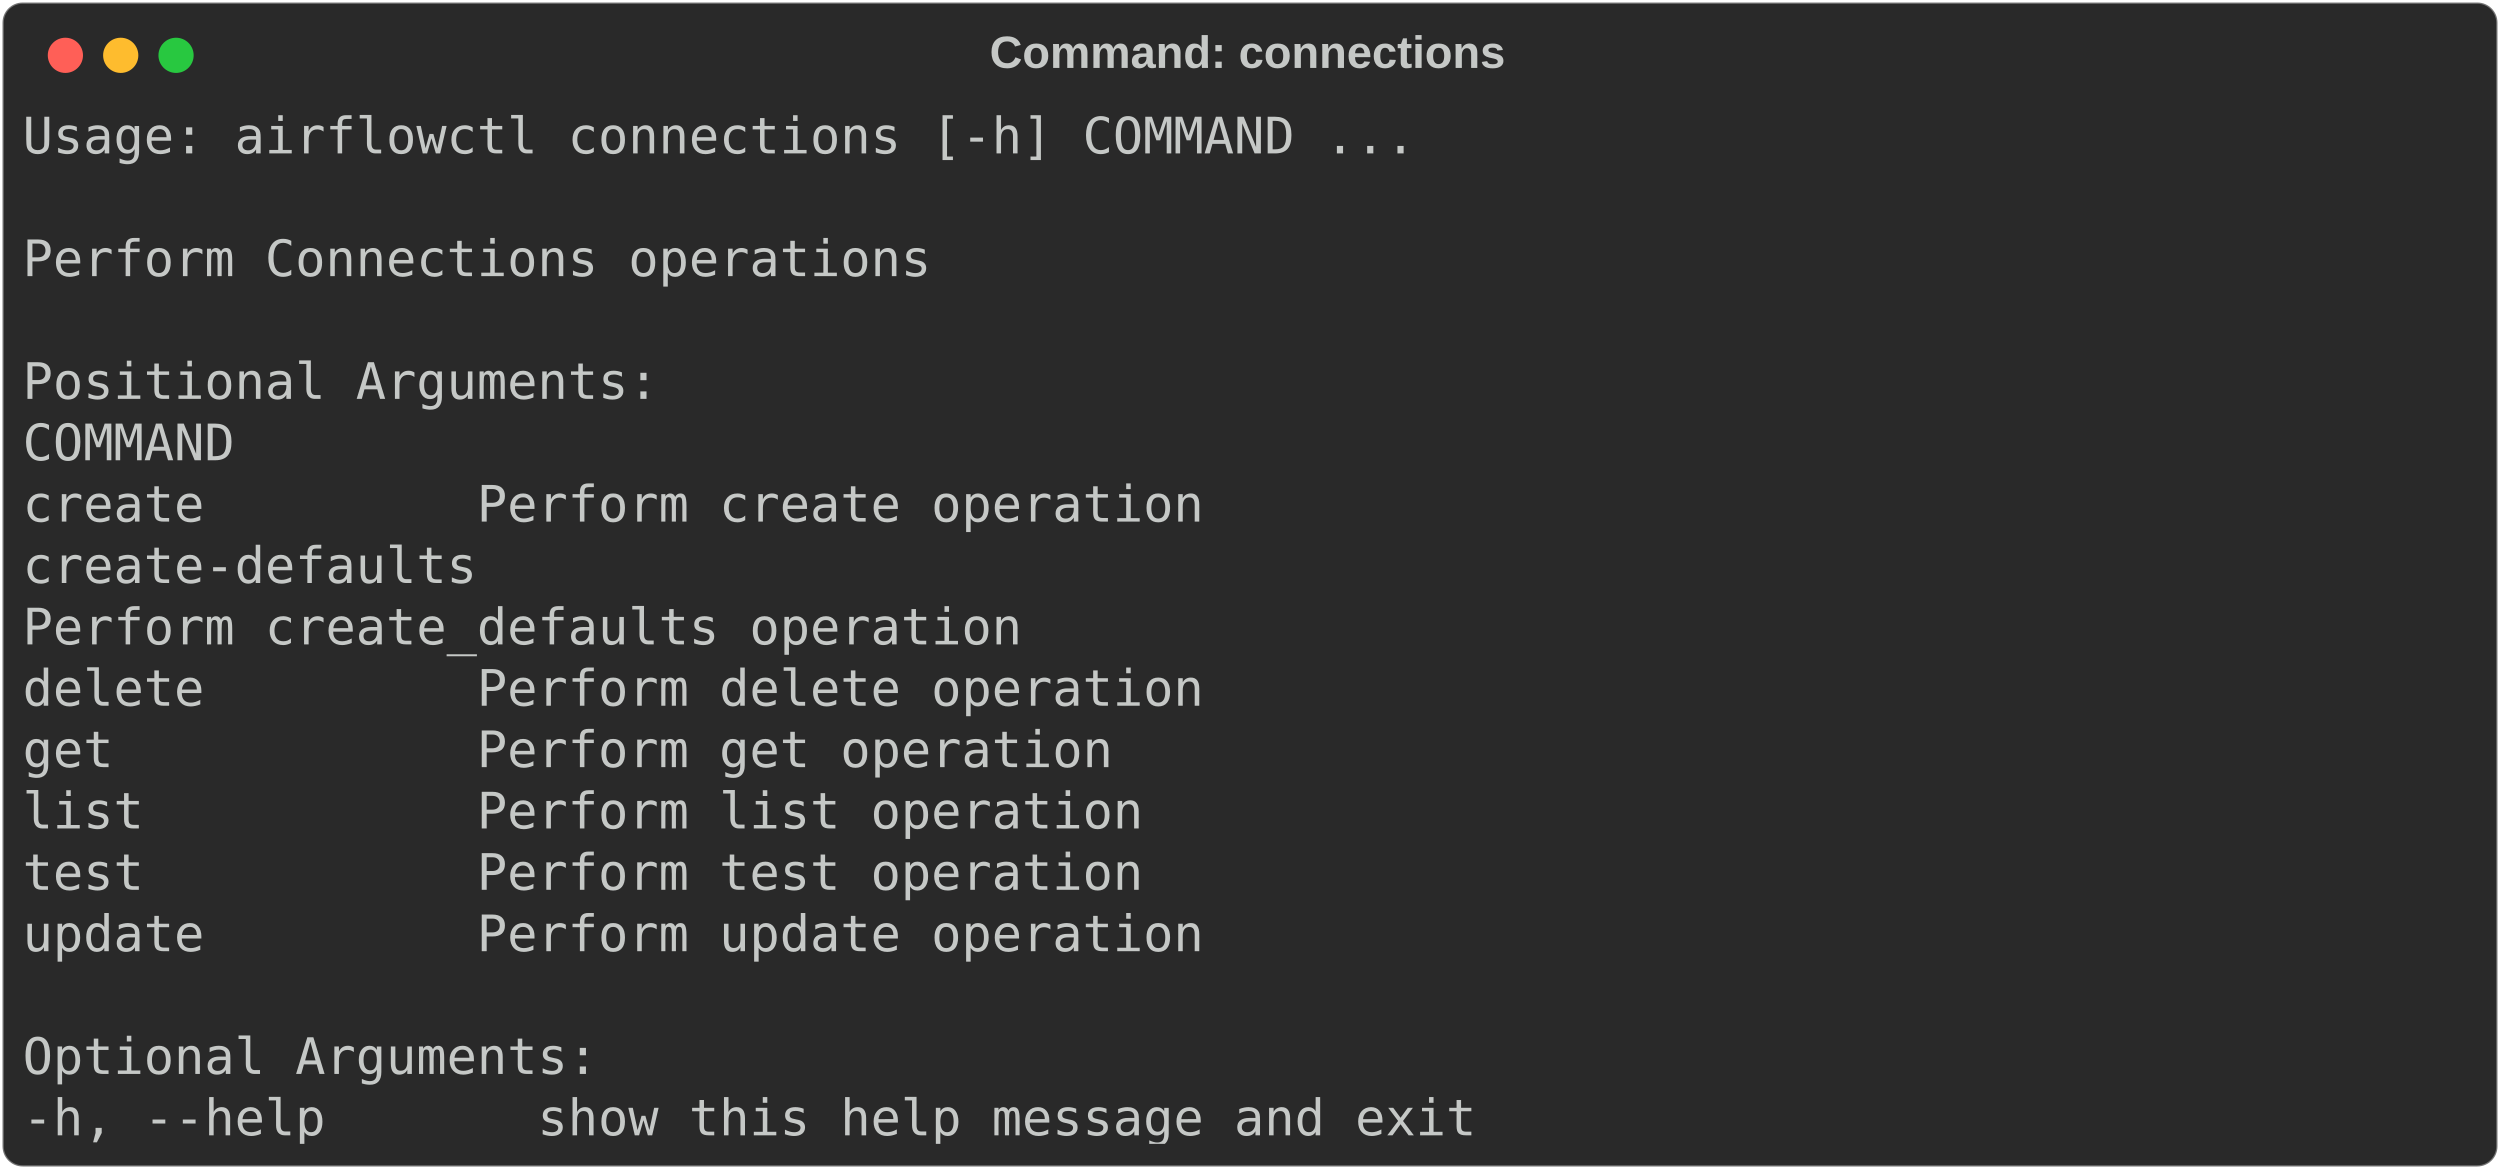
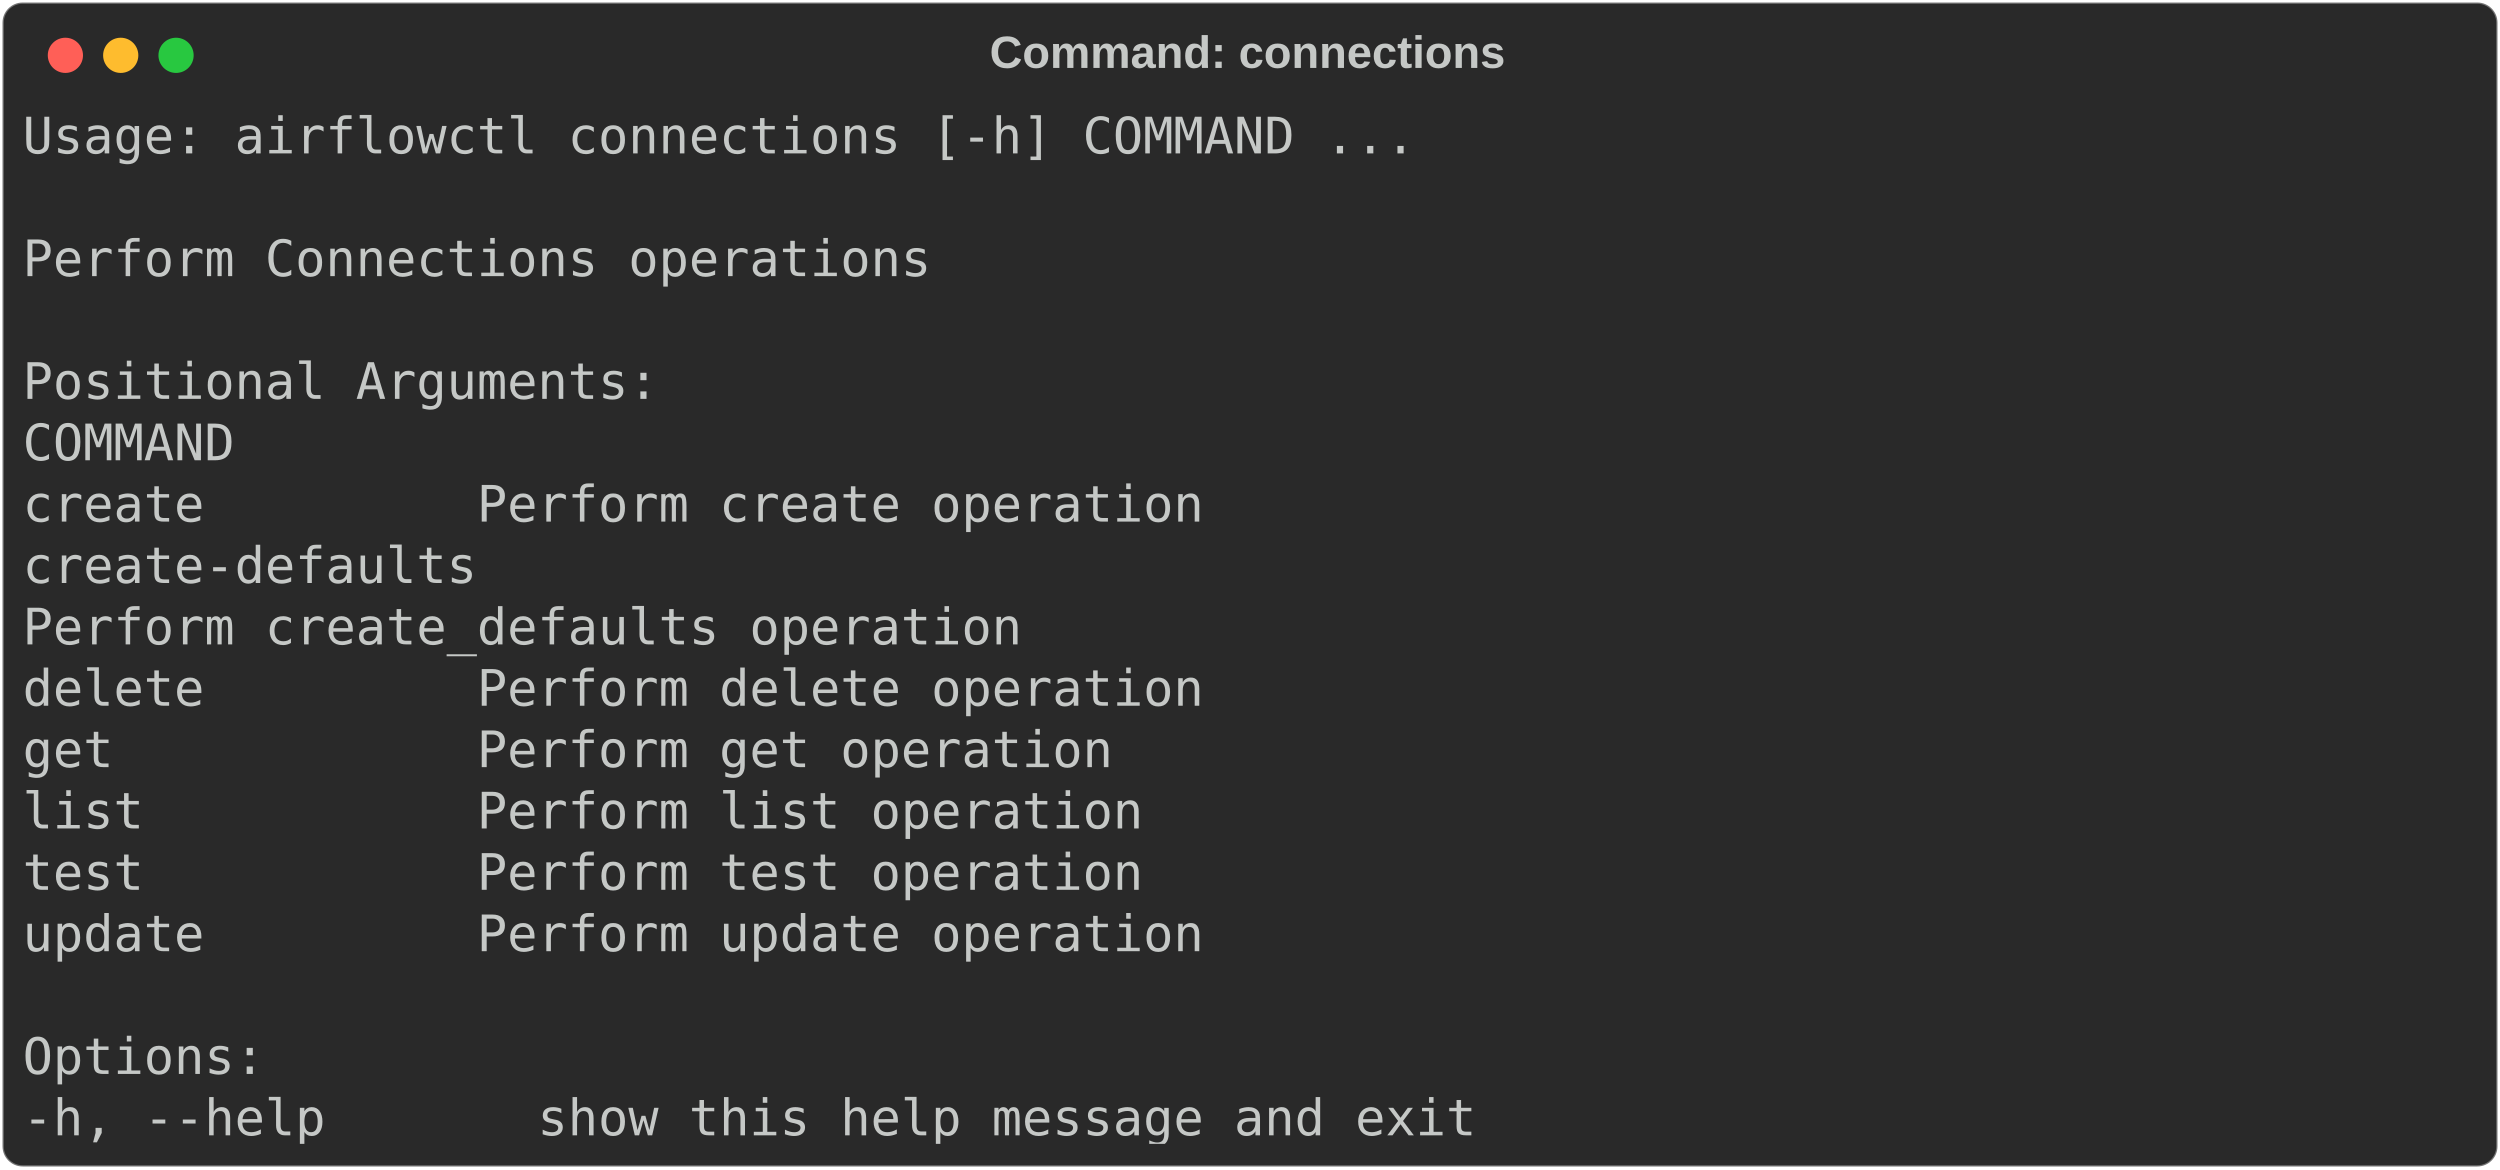
<svg xmlns="http://www.w3.org/2000/svg" class="rich-terminal" viewBox="0 0 994 464.8">
  <style>

    @font-face {
        font-family: "Fira Code";
        src: local("FiraCode-Regular"),
                url("https://cdnjs.cloudflare.com/ajax/libs/firacode/6.2.0/woff2/FiraCode-Regular.woff2") format("woff2"),
                url("https://cdnjs.cloudflare.com/ajax/libs/firacode/6.2.0/woff/FiraCode-Regular.woff") format("woff");
        font-style: normal;
        font-weight: 400;
    }
    @font-face {
        font-family: "Fira Code";
        src: local("FiraCode-Bold"),
                url("https://cdnjs.cloudflare.com/ajax/libs/firacode/6.2.0/woff2/FiraCode-Bold.woff2") format("woff2"),
                url("https://cdnjs.cloudflare.com/ajax/libs/firacode/6.2.0/woff/FiraCode-Bold.woff") format("woff");
        font-style: bold;
        font-weight: 700;
    }

-     .terminal-2751209256-matrix {
+     .terminal-560929528-matrix {
        font-family: Fira Code, monospace;
        font-size: 20px;
        line-height: 24.4px;
        font-variant-east-asian: full-width;
    }

-     .terminal-2751209256-title {
+     .terminal-560929528-title {
        font-size: 18px;
        font-weight: bold;
        font-family: arial;
    }

-     .terminal-2751209256-r1 { fill: #c5c8c6 }
+     .terminal-560929528-r1 { fill: #c5c8c6 }
    </style>
  <defs>
-     <clipPath id="terminal-2751209256-clip-terminal">
+     <clipPath id="terminal-560929528-clip-terminal">
      <rect x="0" y="0" width="975.0" height="413.8" />
    </clipPath>
-     <clipPath id="terminal-2751209256-line-0">
+     <clipPath id="terminal-560929528-line-0">
      <rect x="0" y="1.5" width="976" height="24.65" />
    </clipPath>
-     <clipPath id="terminal-2751209256-line-1">
+     <clipPath id="terminal-560929528-line-1">
      <rect x="0" y="25.9" width="976" height="24.65" />
    </clipPath>
-     <clipPath id="terminal-2751209256-line-2">
+     <clipPath id="terminal-560929528-line-2">
      <rect x="0" y="50.3" width="976" height="24.65" />
    </clipPath>
-     <clipPath id="terminal-2751209256-line-3">
+     <clipPath id="terminal-560929528-line-3">
      <rect x="0" y="74.7" width="976" height="24.65" />
    </clipPath>
-     <clipPath id="terminal-2751209256-line-4">
+     <clipPath id="terminal-560929528-line-4">
      <rect x="0" y="99.1" width="976" height="24.65" />
    </clipPath>
-     <clipPath id="terminal-2751209256-line-5">
+     <clipPath id="terminal-560929528-line-5">
      <rect x="0" y="123.5" width="976" height="24.65" />
    </clipPath>
-     <clipPath id="terminal-2751209256-line-6">
+     <clipPath id="terminal-560929528-line-6">
      <rect x="0" y="147.9" width="976" height="24.65" />
    </clipPath>
-     <clipPath id="terminal-2751209256-line-7">
+     <clipPath id="terminal-560929528-line-7">
      <rect x="0" y="172.3" width="976" height="24.65" />
    </clipPath>
-     <clipPath id="terminal-2751209256-line-8">
+     <clipPath id="terminal-560929528-line-8">
      <rect x="0" y="196.7" width="976" height="24.65" />
    </clipPath>
-     <clipPath id="terminal-2751209256-line-9">
+     <clipPath id="terminal-560929528-line-9">
      <rect x="0" y="221.1" width="976" height="24.65" />
    </clipPath>
-     <clipPath id="terminal-2751209256-line-10">
+     <clipPath id="terminal-560929528-line-10">
      <rect x="0" y="245.5" width="976" height="24.65" />
    </clipPath>
-     <clipPath id="terminal-2751209256-line-11">
+     <clipPath id="terminal-560929528-line-11">
      <rect x="0" y="269.9" width="976" height="24.65" />
    </clipPath>
-     <clipPath id="terminal-2751209256-line-12">
+     <clipPath id="terminal-560929528-line-12">
      <rect x="0" y="294.3" width="976" height="24.65" />
    </clipPath>
-     <clipPath id="terminal-2751209256-line-13">
+     <clipPath id="terminal-560929528-line-13">
      <rect x="0" y="318.7" width="976" height="24.65" />
    </clipPath>
-     <clipPath id="terminal-2751209256-line-14">
+     <clipPath id="terminal-560929528-line-14">
      <rect x="0" y="343.1" width="976" height="24.65" />
    </clipPath>
-     <clipPath id="terminal-2751209256-line-15">
+     <clipPath id="terminal-560929528-line-15">
      <rect x="0" y="367.5" width="976" height="24.65" />
    </clipPath>
  </defs>
  <rect fill="#292929" stroke="rgba(255,255,255,0.35)" stroke-width="1" x="1" y="1" width="992" height="462.8" rx="8" />
-   <text class="terminal-2751209256-title" fill="#c5c8c6" text-anchor="middle" x="496" y="27">Command: connections</text>
+   <text class="terminal-560929528-title" fill="#c5c8c6" text-anchor="middle" x="496" y="27">Command: connections</text>
  <g transform="translate(26,22)">
    <circle cx="0" cy="0" r="7" fill="#ff5f57" />
    <circle cx="22" cy="0" r="7" fill="#febc2e" />
    <circle cx="44" cy="0" r="7" fill="#28c840" />
  </g>
-   <g transform="translate(9, 41)" clip-path="url(#terminal-2751209256-clip-terminal)">
-     <g class="terminal-2751209256-matrix">
-       <text class="terminal-2751209256-r1" x="0" y="20" textLength="561.2" clip-path="url(#terminal-2751209256-line-0)">Usage: airflowctl connections [-h] COMMAND ...</text>
-       <text class="terminal-2751209256-r1" x="976" y="20" textLength="12.2" clip-path="url(#terminal-2751209256-line-0)">
+   <g transform="translate(9, 41)" clip-path="url(#terminal-560929528-clip-terminal)">
+     <g class="terminal-560929528-matrix">
+       <text class="terminal-560929528-r1" x="0" y="20" textLength="561.2" clip-path="url(#terminal-560929528-line-0)">Usage: airflowctl connections [-h] COMMAND ...</text>
+       <text class="terminal-560929528-r1" x="976" y="20" textLength="12.2" clip-path="url(#terminal-560929528-line-0)">
</text>
-       <text class="terminal-2751209256-r1" x="976" y="44.4" textLength="12.2" clip-path="url(#terminal-2751209256-line-1)">
+       <text class="terminal-560929528-r1" x="976" y="44.4" textLength="12.2" clip-path="url(#terminal-560929528-line-1)">
</text>
-       <text class="terminal-2751209256-r1" x="0" y="68.8" textLength="366" clip-path="url(#terminal-2751209256-line-2)">Perform Connections operations</text>
-       <text class="terminal-2751209256-r1" x="976" y="68.8" textLength="12.2" clip-path="url(#terminal-2751209256-line-2)">
+       <text class="terminal-560929528-r1" x="0" y="68.8" textLength="366" clip-path="url(#terminal-560929528-line-2)">Perform Connections operations</text>
+       <text class="terminal-560929528-r1" x="976" y="68.8" textLength="12.2" clip-path="url(#terminal-560929528-line-2)">
</text>
-       <text class="terminal-2751209256-r1" x="976" y="93.2" textLength="12.2" clip-path="url(#terminal-2751209256-line-3)">
+       <text class="terminal-560929528-r1" x="976" y="93.2" textLength="12.2" clip-path="url(#terminal-560929528-line-3)">
</text>
-       <text class="terminal-2751209256-r1" x="0" y="117.6" textLength="256.2" clip-path="url(#terminal-2751209256-line-4)">Positional Arguments:</text>
-       <text class="terminal-2751209256-r1" x="976" y="117.6" textLength="12.2" clip-path="url(#terminal-2751209256-line-4)">
+       <text class="terminal-560929528-r1" x="0" y="117.6" textLength="256.2" clip-path="url(#terminal-560929528-line-4)">Positional Arguments:</text>
+       <text class="terminal-560929528-r1" x="976" y="117.6" textLength="12.2" clip-path="url(#terminal-560929528-line-4)">
</text>
-       <text class="terminal-2751209256-r1" x="0" y="142" textLength="109.8" clip-path="url(#terminal-2751209256-line-5)">  COMMAND</text>
-       <text class="terminal-2751209256-r1" x="976" y="142" textLength="12.2" clip-path="url(#terminal-2751209256-line-5)">
+       <text class="terminal-560929528-r1" x="0" y="142" textLength="109.8" clip-path="url(#terminal-560929528-line-5)">  COMMAND</text>
+       <text class="terminal-560929528-r1" x="976" y="142" textLength="12.2" clip-path="url(#terminal-560929528-line-5)">
</text>
-       <text class="terminal-2751209256-r1" x="0" y="166.4" textLength="524.6" clip-path="url(#terminal-2751209256-line-6)">    create         Perform create operation</text>
-       <text class="terminal-2751209256-r1" x="976" y="166.4" textLength="12.2" clip-path="url(#terminal-2751209256-line-6)">
+       <text class="terminal-560929528-r1" x="0" y="166.4" textLength="524.6" clip-path="url(#terminal-560929528-line-6)">    create         Perform create operation</text>
+       <text class="terminal-560929528-r1" x="976" y="166.4" textLength="12.2" clip-path="url(#terminal-560929528-line-6)">
</text>
-       <text class="terminal-2751209256-r1" x="0" y="190.8" textLength="231.8" clip-path="url(#terminal-2751209256-line-7)">    create-defaults</text>
-       <text class="terminal-2751209256-r1" x="976" y="190.8" textLength="12.2" clip-path="url(#terminal-2751209256-line-7)">
+       <text class="terminal-560929528-r1" x="0" y="190.8" textLength="231.8" clip-path="url(#terminal-560929528-line-7)">    create-defaults</text>
+       <text class="terminal-560929528-r1" x="976" y="190.8" textLength="12.2" clip-path="url(#terminal-560929528-line-7)">
</text>
-       <text class="terminal-2751209256-r1" x="0" y="215.2" textLength="634.4" clip-path="url(#terminal-2751209256-line-8)">                   Perform create_defaults operation</text>
-       <text class="terminal-2751209256-r1" x="976" y="215.2" textLength="12.2" clip-path="url(#terminal-2751209256-line-8)">
+       <text class="terminal-560929528-r1" x="0" y="215.2" textLength="634.4" clip-path="url(#terminal-560929528-line-8)">                   Perform create_defaults operation</text>
+       <text class="terminal-560929528-r1" x="976" y="215.2" textLength="12.2" clip-path="url(#terminal-560929528-line-8)">
</text>
-       <text class="terminal-2751209256-r1" x="0" y="239.6" textLength="524.6" clip-path="url(#terminal-2751209256-line-9)">    delete         Perform delete operation</text>
-       <text class="terminal-2751209256-r1" x="976" y="239.6" textLength="12.2" clip-path="url(#terminal-2751209256-line-9)">
+       <text class="terminal-560929528-r1" x="0" y="239.6" textLength="524.6" clip-path="url(#terminal-560929528-line-9)">    delete         Perform delete operation</text>
+       <text class="terminal-560929528-r1" x="976" y="239.6" textLength="12.2" clip-path="url(#terminal-560929528-line-9)">
</text>
-       <text class="terminal-2751209256-r1" x="0" y="264" textLength="488" clip-path="url(#terminal-2751209256-line-10)">    get            Perform get operation</text>
-       <text class="terminal-2751209256-r1" x="976" y="264" textLength="12.2" clip-path="url(#terminal-2751209256-line-10)">
+       <text class="terminal-560929528-r1" x="0" y="264" textLength="488" clip-path="url(#terminal-560929528-line-10)">    get            Perform get operation</text>
+       <text class="terminal-560929528-r1" x="976" y="264" textLength="12.2" clip-path="url(#terminal-560929528-line-10)">
</text>
-       <text class="terminal-2751209256-r1" x="0" y="288.4" textLength="500.2" clip-path="url(#terminal-2751209256-line-11)">    list           Perform list operation</text>
-       <text class="terminal-2751209256-r1" x="976" y="288.4" textLength="12.2" clip-path="url(#terminal-2751209256-line-11)">
+       <text class="terminal-560929528-r1" x="0" y="288.4" textLength="500.2" clip-path="url(#terminal-560929528-line-11)">    list           Perform list operation</text>
+       <text class="terminal-560929528-r1" x="976" y="288.4" textLength="12.2" clip-path="url(#terminal-560929528-line-11)">
</text>
-       <text class="terminal-2751209256-r1" x="0" y="312.8" textLength="500.2" clip-path="url(#terminal-2751209256-line-12)">    test           Perform test operation</text>
-       <text class="terminal-2751209256-r1" x="976" y="312.8" textLength="12.2" clip-path="url(#terminal-2751209256-line-12)">
+       <text class="terminal-560929528-r1" x="0" y="312.8" textLength="500.2" clip-path="url(#terminal-560929528-line-12)">    test           Perform test operation</text>
+       <text class="terminal-560929528-r1" x="976" y="312.8" textLength="12.2" clip-path="url(#terminal-560929528-line-12)">
</text>
-       <text class="terminal-2751209256-r1" x="0" y="337.2" textLength="524.6" clip-path="url(#terminal-2751209256-line-13)">    update         Perform update operation</text>
-       <text class="terminal-2751209256-r1" x="976" y="337.2" textLength="12.2" clip-path="url(#terminal-2751209256-line-13)">
+       <text class="terminal-560929528-r1" x="0" y="337.2" textLength="524.6" clip-path="url(#terminal-560929528-line-13)">    update         Perform update operation</text>
+       <text class="terminal-560929528-r1" x="976" y="337.2" textLength="12.2" clip-path="url(#terminal-560929528-line-13)">
</text>
-       <text class="terminal-2751209256-r1" x="976" y="361.6" textLength="12.2" clip-path="url(#terminal-2751209256-line-14)">
+       <text class="terminal-560929528-r1" x="976" y="361.6" textLength="12.2" clip-path="url(#terminal-560929528-line-14)">
</text>
-       <text class="terminal-2751209256-r1" x="0" y="386" textLength="231.8" clip-path="url(#terminal-2751209256-line-15)">Optional Arguments:</text>
-       <text class="terminal-2751209256-r1" x="976" y="386" textLength="12.2" clip-path="url(#terminal-2751209256-line-15)">
+       <text class="terminal-560929528-r1" x="0" y="386" textLength="97.6" clip-path="url(#terminal-560929528-line-15)">Options:</text>
+       <text class="terminal-560929528-r1" x="976" y="386" textLength="12.2" clip-path="url(#terminal-560929528-line-15)">
</text>
-       <text class="terminal-2751209256-r1" x="0" y="410.4" textLength="610" clip-path="url(#terminal-2751209256-line-16)">  -h, --help       show this help message and exit</text>
-       <text class="terminal-2751209256-r1" x="976" y="410.4" textLength="12.2" clip-path="url(#terminal-2751209256-line-16)">
+       <text class="terminal-560929528-r1" x="0" y="410.4" textLength="610" clip-path="url(#terminal-560929528-line-16)">  -h, --help       show this help message and exit</text>
+       <text class="terminal-560929528-r1" x="976" y="410.4" textLength="12.2" clip-path="url(#terminal-560929528-line-16)">
</text>
    </g>
  </g>
</svg>
